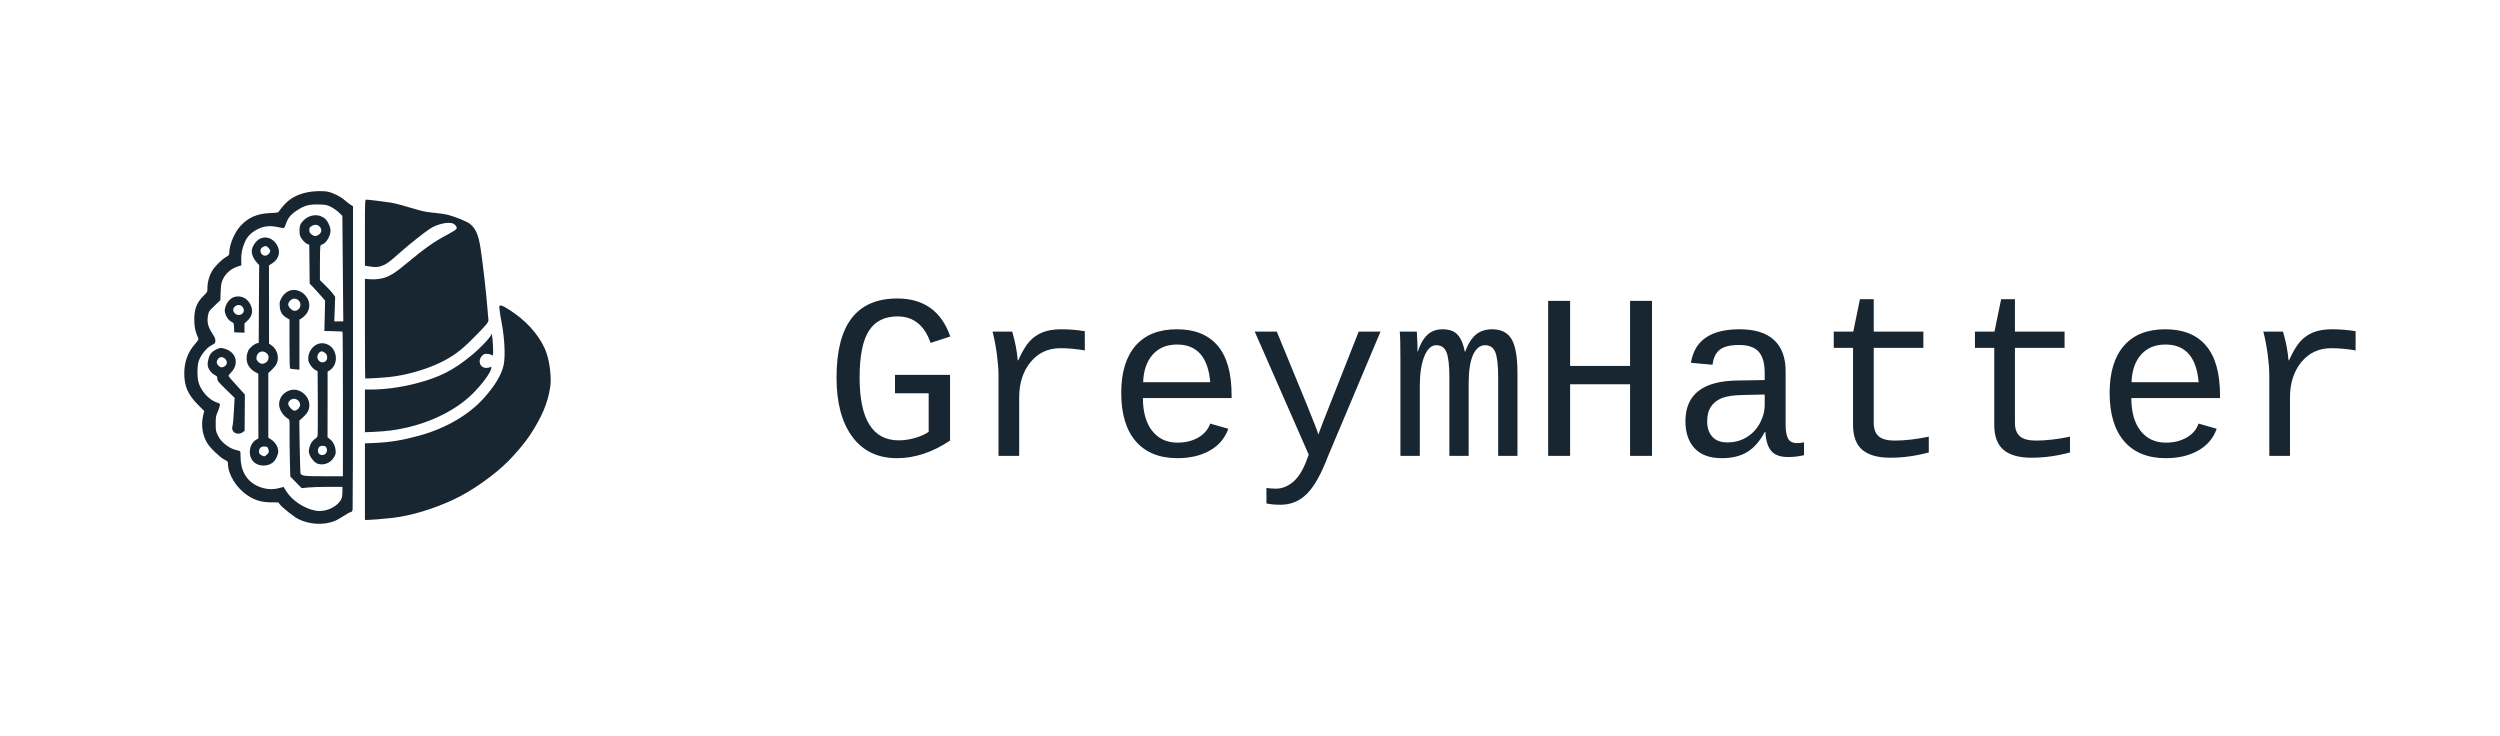
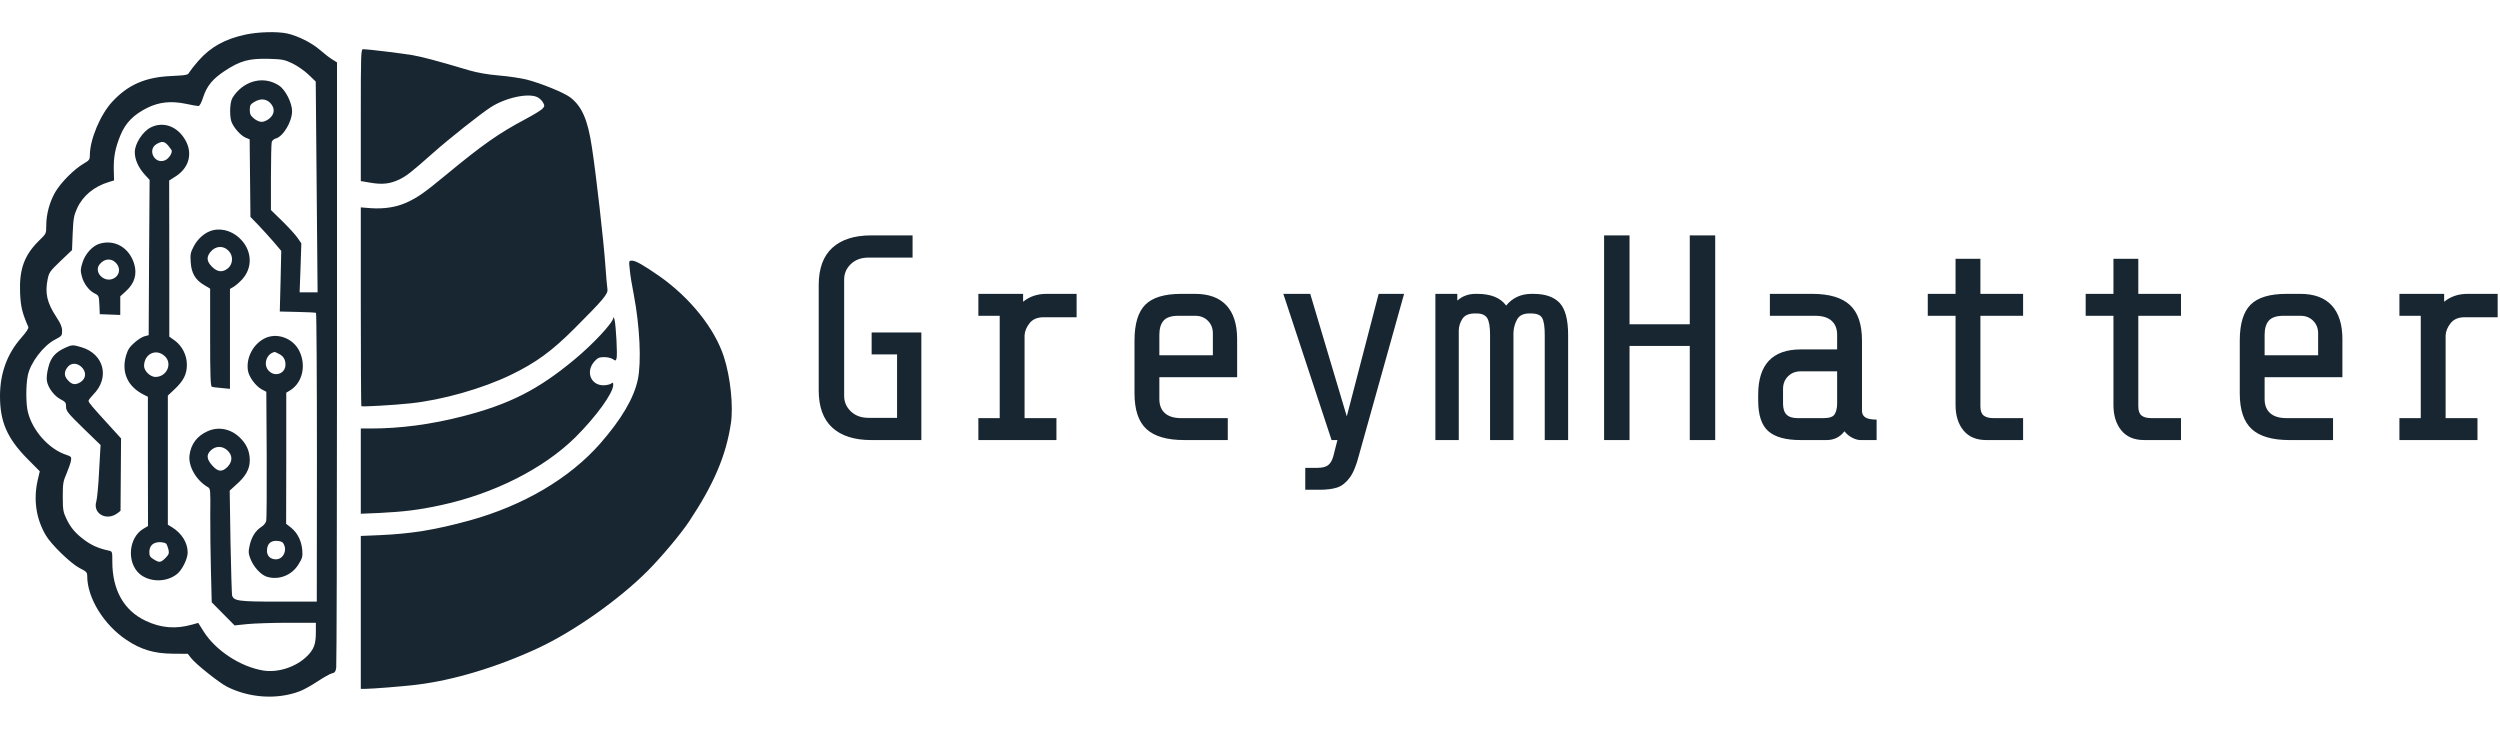
- <svg xmlns="http://www.w3.org/2000/svg" viewBox="0 0 850 250">
-   <g transform="translate(10,240) scale(0.0225,-0.0225)" fill="#182631">
+ <svg xmlns="http://www.w3.org/2000/svg" viewBox="0 0 855 250">
+   <g transform="translate(-105.77 362.6) scale(0.0452 -0.0452)" fill="#182631">
    <path d="M4200 7761 c-158 -34 -265 -93 -358 -198 -31 -35 -62 -75 -69 -87 -11 -22 -20 -23 -135 -29 -196 -8 -328 -65 -447 -193 -91 -97 -171 -287 -171 -405 0 -34 -4 -40 -47 -65 -71 -41 -170 -140 -214 -214 -43 -74 -69 -167 -69 -255 0 -60 0 -61 -56 -115 -111 -110 -149 -216 -142 -395 5 -104 15 -148 62 -256 5 -10 -13 -37 -54 -84 -106 -120 -160 -268 -160 -440 0 -193 54 -318 203 -470 l98 -99 -16 -68 c-33 -147 -12 -290 61 -415 41 -71 189 -214 256 -249 52 -26 58 -32 58 -61 0 -164 125 -368 296 -482 110 -74 210 -104 352 -105 l113 -1 25 -32 c34 -45 214 -188 272 -217 169 -85 377 -99 548 -35 30 11 91 45 136 75 46 30 95 58 109 61 21 4 28 12 33 42 3 20 6 1059 6 2308 l0 2273 -37 23 c-21 13 -63 46 -93 72 -62 54 -169 107 -248 124 -77 16 -214 12 -312 -8z m351 -218 c36 -17 90 -54 122 -84 l56 -54 7 -797 7 -798 -68 0 -68 0 7 186 6 185 -29 42 c-16 23 -68 80 -115 126 l-86 84 0 246 c0 135 3 256 6 268 3 12 17 24 30 27 56 14 124 127 124 207 0 63 -50 162 -99 194 -109 72 -251 43 -337 -71 -22 -29 -29 -50 -32 -99 -2 -35 1 -80 8 -100 15 -46 70 -108 109 -125 l30 -12 3 -294 3 -293 61 -63 c33 -35 85 -92 116 -128 l56 -66 -5 -229 -6 -230 133 -3 c73 -1 136 -5 141 -7 4 -3 7 -495 7 -1095 l-1 -1090 -289 0 c-305 0 -339 5 -352 47 -2 10 -8 192 -12 406 l-6 387 47 43 c74 64 105 120 105 186 0 69 -25 124 -76 173 -70 67 -162 84 -244 47 -79 -36 -125 -96 -136 -181 -11 -84 52 -193 141 -243 17 -10 18 -26 16 -200 -1 -105 2 -298 5 -430 l6 -240 87 -88 86 -87 95 10 c52 5 191 10 308 10 l212 0 0 -68 c0 -92 -13 -129 -62 -180 -84 -86 -223 -132 -338 -113 -172 29 -358 151 -449 295 l-41 65 -47 -13 c-124 -35 -235 -26 -351 29 -164 77 -252 233 -252 445 0 79 0 80 -27 86 -75 16 -128 39 -181 78 -72 53 -108 96 -141 166 -23 49 -26 67 -26 165 0 99 3 116 29 175 15 36 30 79 33 96 5 30 2 32 -42 47 -127 44 -250 182 -284 322 -15 60 -16 200 -1 274 18 97 119 230 209 275 48 25 51 29 51 65 0 28 -11 55 -42 102 -73 111 -89 182 -67 291 10 48 18 60 97 135 l87 83 5 127 c5 113 9 135 34 190 43 94 129 165 240 198 l39 12 -2 79 c-2 99 10 163 50 262 39 95 99 156 205 209 91 44 179 53 294 29 41 -9 82 -16 91 -16 10 0 22 23 37 68 27 83 70 136 160 196 118 78 185 97 337 93 99 -3 118 -6 176 -34z m-167 -299 c37 -38 36 -84 -5 -118 -17 -15 -43 -26 -59 -26 -16 0 -42 11 -59 26 -25 21 -31 33 -31 65 0 34 5 42 33 59 45 28 89 26 121 -6z m-322 -2631 c39 -37 38 -84 -1 -124 -41 -40 -71 -38 -115 11 -43 48 -46 82 -10 115 37 35 89 34 126 -2z M3481 7058 c-61 -30 -121 -123 -121 -187 0 -57 27 -116 75 -170 l37 -40 -4 -588 -3 -587 -31 -8 c-17 -4 -52 -26 -77 -49 -37 -32 -50 -53 -63 -96 -37 -128 11 -235 133 -297 l32 -16 0 -489 1 -489 -34 -20 c-113 -66 -129 -254 -31 -341 74 -64 200 -67 281 -5 41 30 84 117 84 166 0 73 -44 144 -117 190 l-33 20 0 488 0 489 51 48 c67 63 93 113 93 184 1 71 -35 143 -91 184 l-42 30 0 590 -1 591 53 34 c98 65 126 172 70 271 -59 105 -167 145 -262 97z m133 -139 c14 -17 26 -34 26 -39 0 -25 -26 -60 -52 -71 -80 -33 -137 84 -60 125 40 22 57 19 86 -15z m-28 -1591 c62 -56 16 -158 -70 -158 -39 0 -86 46 -86 83 1 92 91 135 156 75z m12 -1420 c5 -7 13 -28 17 -45 6 -28 2 -37 -23 -63 -36 -35 -46 -37 -89 -10 -27 16 -33 26 -33 55 0 48 29 75 79 75 21 0 43 -6 49 -12z M3951 6280 c-56 -13 -113 -61 -144 -120 -26 -49 -28 -62 -24 -122 5 -83 36 -135 102 -173 l45 -27 0 -369 c0 -287 3 -370 13 -373 6 -3 40 -7 75 -10 l62 -6 0 378 0 378 29 17 c15 9 44 34 64 56 76 84 75 203 -1 291 -57 67 -144 99 -221 80z m120 -157 c35 -36 32 -97 -4 -129 -41 -35 -81 -32 -123 10 -40 40 -43 72 -13 110 39 49 99 53 140 9z M3090 6177 c-52 -17 -106 -77 -126 -142 -15 -48 -16 -62 -5 -103 14 -56 55 -110 99 -131 30 -15 31 -19 34 -86 l3 -70 78 -3 77 -3 0 70 0 71 45 41 c63 58 83 126 61 202 -37 126 -149 191 -266 154z m125 -142 c43 -42 30 -104 -25 -124 -70 -24 -140 55 -97 110 34 44 87 50 122 14z M4339 5460 c-86 -45 -138 -148 -123 -242 8 -49 58 -116 104 -142 l35 -18 3 -477 c1 -262 0 -487 -4 -501 -3 -14 -19 -34 -37 -45 -43 -27 -74 -76 -88 -140 -10 -47 -10 -60 6 -101 23 -60 77 -120 122 -135 90 -29 190 9 241 92 30 48 33 60 29 110 -6 69 -36 129 -84 168 l-38 30 1 496 0 496 30 18 c93 58 123 189 68 299 -49 98 -173 141 -265 92z m111 -115 c35 -18 50 -43 50 -82 0 -67 -78 -96 -125 -48 -46 45 -21 130 43 144 2 1 16 -6 32 -14z m29 -1428 c40 -49 8 -127 -51 -127 -41 0 -68 25 -68 64 0 49 24 76 69 76 21 0 44 -6 50 -13z M2834 5391 c-75 -34 -110 -74 -128 -148 -11 -41 -15 -81 -11 -104 9 -52 56 -114 105 -139 35 -18 40 -25 40 -56 0 -32 12 -46 130 -162 l131 -127 -11 -195 c-5 -107 -15 -211 -21 -231 -29 -93 77 -152 160 -90 l23 18 2 274 2 274 -90 99 c-131 143 -156 173 -156 185 0 7 16 27 35 47 128 127 83 308 -89 359 -63 19 -72 19 -122 -4z m120 -143 c42 -38 39 -90 -6 -118 -38 -23 -64 -19 -95 16 -29 31 -29 64 -2 98 26 33 69 34 103 4z M5070 7151 l0 -499 71 -12 c92 -16 150 -9 220 24 56 27 91 55 256 201 119 106 358 295 435 345 114 74 288 111 356 76 15 -8 34 -26 41 -40 13 -23 12 -28 -4 -46 -11 -12 -67 -46 -125 -77 -207 -110 -327 -194 -610 -428 -161 -133 -210 -167 -295 -206 -78 -35 -170 -49 -270 -42 l-75 6 0 -750 c0 -412 2 -752 4 -754 6 -6 247 8 369 21 243 25 551 113 763 216 190 92 310 180 479 349 224 224 257 264 251 300 -3 17 -10 100 -16 185 -12 174 -70 686 -101 885 -31 211 -76 313 -165 381 -49 36 -217 105 -329 134 -44 11 -138 25 -210 31 -86 7 -162 21 -225 39 -256 76 -352 101 -430 115 -84 14 -338 45 -372 45 -17 0 -18 -30 -18 -499z M7105 5983 c3 -38 17 -124 31 -193 45 -236 58 -508 30 -640 -30 -141 -124 -300 -283 -482 -232 -265 -582 -471 -990 -584 -264 -72 -437 -100 -680 -111 l-143 -6 0 -579 0 -578 34 0 c49 0 277 18 386 31 279 33 617 135 925 279 269 126 607 364 824 581 107 108 251 279 316 377 186 280 278 496 315 739 20 128 -3 352 -52 503 -69 216 -257 451 -492 615 -122 84 -176 115 -205 115 -23 0 -23 -1 -16 -67z M6981 5618 c-2 -37 -153 -199 -293 -315 -276 -230 -494 -340 -848 -431 -237 -61 -470 -92 -692 -92 l-78 0 0 -322 0 -323 143 6 c182 9 298 23 464 59 402 87 775 276 1015 512 158 157 288 336 288 398 0 18 -3 20 -14 11 -8 -7 -33 -13 -55 -14 -101 -4 -144 105 -71 183 23 25 36 30 72 30 24 0 53 -7 65 -15 20 -14 22 -14 28 5 8 24 -4 245 -15 293 -4 17 -8 24 -9 15z" />
  </g>
-   <text x="280" y="155" font-family="'Share Tech Mono', 'Courier New', monospace" font-size="80" fill="#182631">GreymHatter</text>
+   <path fill="#182631" transform="translate(270.6 150.5) scale(0.1 -0.1)" d="M94 170V530Q94 615 140.5 657.5Q187 700 274 700H415V624H264Q227 624 204.0 602.0Q181 580 181 549V151Q181 120 204.0 98.0Q227 76 264 76H362V293H275V368H445V0H274Q187 0 140.5 42.5Q94 85 94 170ZM713 75V425H640V500H793V473Q826 500 873 500H976V420H863Q831 420 815.0 399.5Q799 379 798 358V75H907V0H640V75ZM1174 160V340Q1174 426 1211.0 463.0Q1248 500 1334 500H1381Q1452 500 1488.5 460.5Q1525 421 1525 345V215H1259V140Q1259 109 1278.0 92.0Q1297 75 1334 75H1493V0H1344Q1256 0 1215.0 37.5Q1174 75 1174 160ZM1442 365Q1442 391 1425.0 408.0Q1408 425 1382 425H1324Q1288 425 1273.5 408.5Q1259 392 1259 360V290H1442ZM1854 -55 1868 0H1848L1683 500H1775L1900 81L2009 500H2096L1941 -54Q1928 -105 1909.0 -130.0Q1890 -155 1866.5 -162.5Q1843 -170 1806 -170H1758V-95H1800Q1824 -95 1836.0 -86.0Q1848 -77 1854 -55ZM2278 500V477Q2304 500 2340 500H2346Q2416 500 2445 460Q2478 500 2532 500H2538Q2599 500 2628.0 469.0Q2657 438 2657 359V0H2577V360Q2577 401 2568.5 417.0Q2560 433 2530 433H2524Q2494 433 2482.5 412.5Q2471 392 2470 367V0H2390V360Q2390 402 2380.0 417.5Q2370 433 2344 433H2338Q2308 433 2296.0 415.5Q2284 398 2283 376V0H2203V500ZM2867 322V0H2780V700H2867V396H3073V700H3160V0H3073V322ZM3602 30Q3579 0 3541 0H3452Q3376 0 3341.5 30.5Q3307 61 3307 135V155Q3307 310 3453 310H3577V360Q3577 391 3558.0 408.0Q3539 425 3502 425H3347V500H3492Q3579 500 3620.5 462.0Q3662 424 3662 340V100Q3662 85 3673.5 77.5Q3685 70 3712 70V0H3657Q3644 0 3628.5 8.0Q3613 16 3602 30ZM3577 125V235H3452Q3426 235 3409.0 218.0Q3392 201 3392 175V125Q3392 99 3404.0 87.0Q3416 75 3442 75H3531Q3561 75 3569.0 89.0Q3577 103 3577 125ZM3982 120V425H3887V500H3982V620H4067V500H4213V425H4067V115Q4067 93 4078.0 84.0Q4089 75 4112 75H4213V0H4087Q4036 0 4009.0 33.0Q3982 66 3982 120ZM4522 120V425H4427V500H4522V620H4607V500H4753V425H4607V115Q4607 93 4618.0 84.0Q4629 75 4652 75H4753V0H4627Q4576 0 4549.0 33.0Q4522 66 4522 120ZM4954 160V340Q4954 426 4991.0 463.0Q5028 500 5114 500H5161Q5232 500 5268.5 460.5Q5305 421 5305 345V215H5039V140Q5039 109 5058.0 92.0Q5077 75 5114 75H5273V0H5124Q5036 0 4995.0 37.5Q4954 75 4954 160ZM5222 365Q5222 391 5205.0 408.0Q5188 425 5162 425H5104Q5068 425 5053.5 408.5Q5039 392 5039 360V290H5222ZM5573 75V425H5500V500H5653V473Q5686 500 5733 500H5836V420H5723Q5691 420 5675.0 399.5Q5659 379 5658 358V75H5767V0H5500V75Z" />
</svg>
